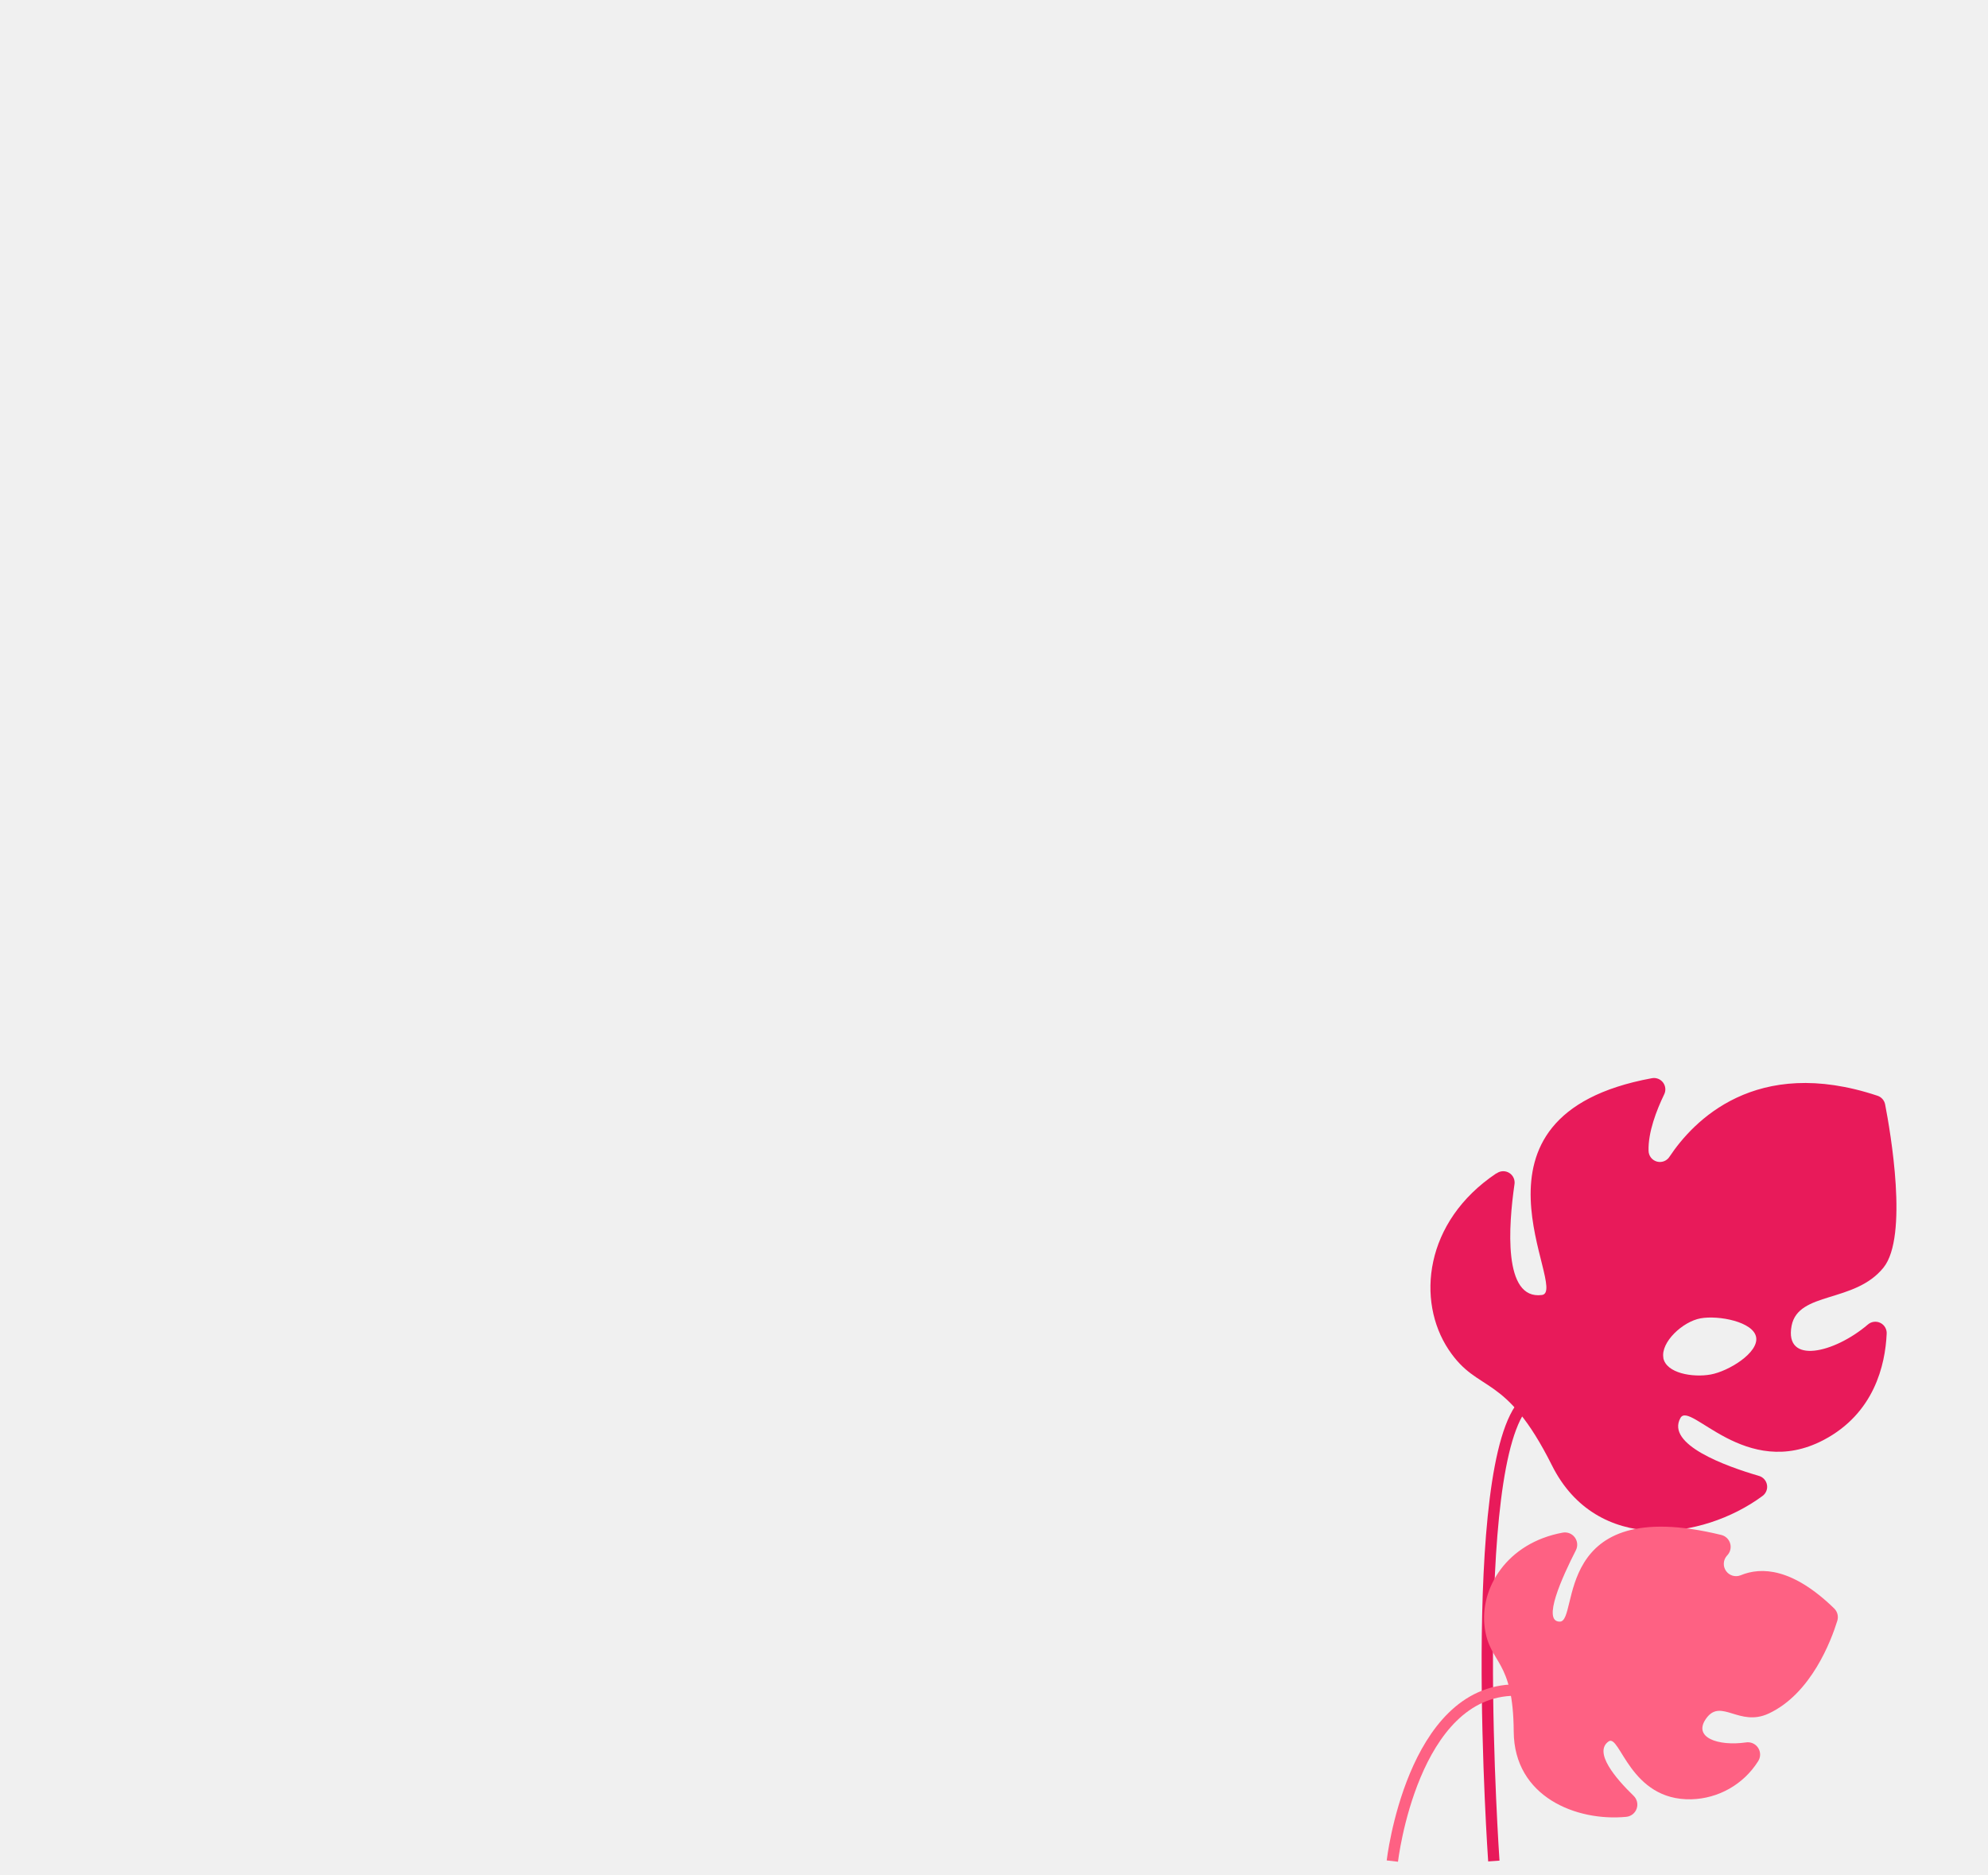
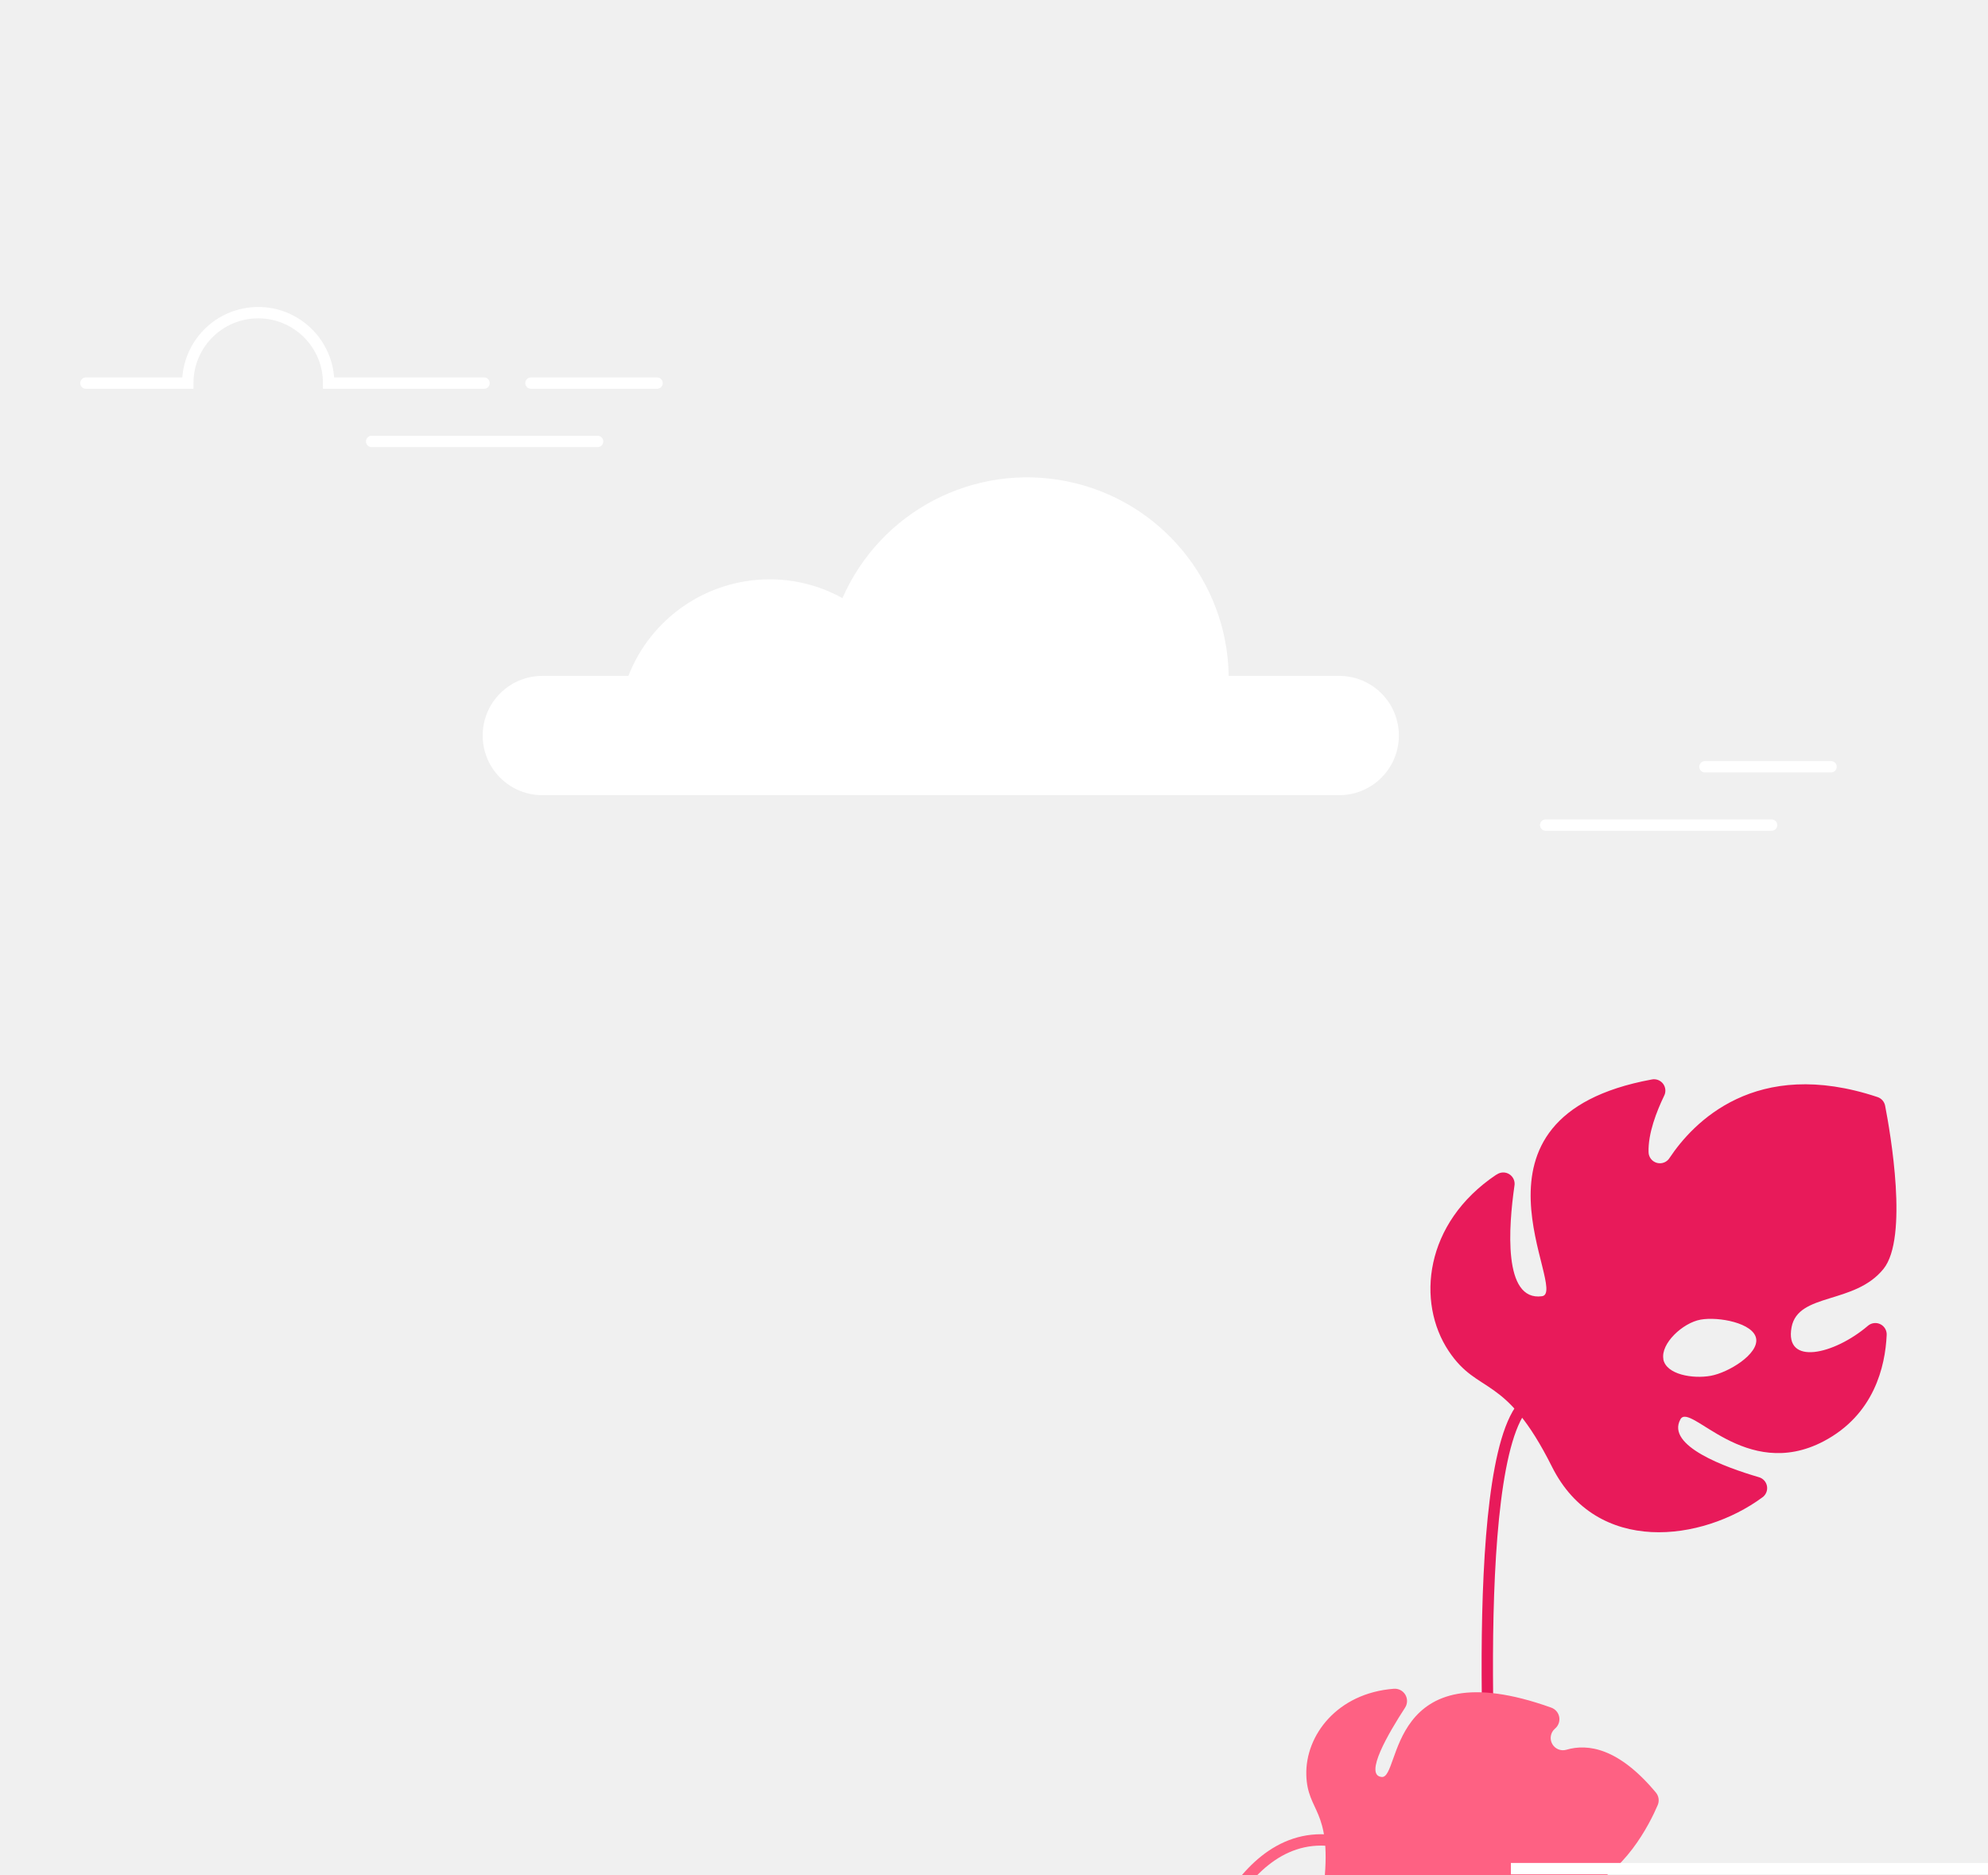
<svg xmlns="http://www.w3.org/2000/svg" xmlns:xlink="http://www.w3.org/1999/xlink" viewBox="0 0 350 330">
-   <g id="leaf-1" style="transform-origin: bottom;">
-     <animateTransform attributeName="transform" type="rotate" values="0; -1; .7; -.5; 0" keySplines="0 0 0.3 1;0 0 0.3 1; 0 0 0.3 1; 0 0 0.3 1;" calcMode="spline" dur="1.7s" begin="0.6s" fill="freeze" additive="sum" />
-     <animateTransform attributeName="transform" type="rotate" values="0; 1.5; -1; .8; -.5; 0" keySplines="0 0 0.3 1;0 0 0.3 1; 0 0 0.3 1; 0 0 0.3 1;0 0 0.3 1;" calcMode="spline" dur="2.7s" begin="2.7s" fill="freeze" additive="sum" />
-     <animateTransform attributeName="transform" type="rotate" values="0; .5; -.5; 0" keySplines="0 0 0.3 1;0 0 0.3 1;0 0 1 1;" calcMode="spline" dur="2.5s" begin="3.4s" fill="freeze" additive="sum" repeatCount="indefinite" />
-     <path d="M263.47,206.6a2,2,0,0,1,3.15,2c-1,7-2.07,20.33,4.85,19.4,4.94-.66-16.65-31.53,19.32-38.16a2,2,0,0,1,2.18,2.88c-1.32,2.74-2.83,6.62-2.73,9.9a2,2,0,0,0,3.71,1c4.1-6.15,15.1-17.86,36.59-10.7a2,2,0,0,1,1.35,1.54c0.93,4.8,4.13,23.24-.29,28.72-5.09,6.31-15,4.14-16.18,10.25-1.3,6.91,7.51,4.82,13.42-.22a2,2,0,0,1,3.32,1.64c-0.25,5.45-2.18,14-11.12,18.69-13.78,7.21-23.48-7-25.19-3.88-2.59,4.66,7.94,8.47,13.78,10.18a2,2,0,0,1,.61,3.59c-10.52,7.74-29.13,10.28-37-5.41-8.3-16.59-12.93-12.49-18.19-20.38-5.71-8.57-4.33-22.54,8.38-31.05m29.4,32.47c0.5,2.73,5.2,3.51,8.35,2.94s8.47-3.83,8-6.56-6.62-3.9-9.78-3.33-7.05,4.22-6.55,6.95" fill="#e81a5a" />
-     <path d="M263,327.66s-4.91-70.27,5.54-80.72" fill="none" stroke="#e81a5a" stroke-miterlimit="10" stroke-width="2" />
-   </g>
-   <g id="clouds-group">
-     <animate attributeType="CSS" attributeName="opacity" to="0" dur="0.3s" begin="1.6s" fill="freeze">
-     </animate>
-     <animateTransform attributeName="transform" type="translate" to="0 -100" dur="0.3s" begin="1.6s" fill="freeze" />
-     <g id="cloud-1" opacity="0" transform="translate(50,0)">
-       <animate attributeType="CSS" attributeName="opacity" from="0" to="1" dur="0.3s" fill="freeze" begin="0.5s" />
-       <animateTransform attributeName="transform" type="translate" from="50,0" to="0,0" dur="0.4s" fill="freeze" begin="0.5s" keySplines="0 0 0.3 1;" calcMode="spline">
-       </animateTransform>
-       <line x1="65.43" y1="77.72" x2="105.21" y2="77.72" fill="none" stroke="#fff" stroke-linecap="round" stroke-miterlimit="10" stroke-width="2" />
-       <g>
-         <path d="M85.22,67.45H57.86a12.4,12.4,0,1,0-24.8,0H15.13" fill="none" stroke="#fff" stroke-linecap="round" stroke-miterlimit="10" stroke-width="2" />
-         <line x1="93.48" y1="67.45" x2="115.68" y2="67.45" fill="none" stroke="#fff" stroke-linecap="round" stroke-miterlimit="10" stroke-width="2" />
-       </g>
-     </g>
-     <g id="cloud-2" opacity="0" transform="translate(80,0)">
-       <animate attributeType="CSS" attributeName="opacity" from="0" to="1" dur="0.3s" fill="freeze" begin="0.5s" />
-       <animateTransform attributeName="transform" type="translate" from="80,0" to="0,0" dur="0.4s" fill="freeze" begin="0.5s" keySplines="0 0 0.3 1;" calcMode="spline">
-       </animateTransform>
-       <line x1="272.13" y1="145.27" x2="311.9" y2="145.27" fill="none" stroke="#fff" stroke-linecap="round" stroke-miterlimit="10" stroke-width="2" />
-       <line x1="300.17" y1="135" x2="322.37" y2="135" fill="none" stroke="#fff" stroke-linecap="round" stroke-miterlimit="10" stroke-width="2" />
-       <g>
-         <path d="M235.77,119H216.32a35.49,35.49,0,0,0-68-13.69A26.34,26.34,0,0,0,135.43,102a26.72,26.72,0,0,0-24.8,17H95.48a10.49,10.49,0,0,0,0,21h140.3a10.49,10.49,0,0,0,0-21" fill="#fff" />
-       </g>
+   <defs>
+     <path id="casePath" d="M179,111c24.19-9.24,29.8-15.84,29.42-20.44C207.18,75.43,138.73,51.78,96,84c-2.93,2.21-31.66,24.52-29,54,3.54,39.18,59.83,61.15,75.7,67.35,53.65,20.94,94.43,8.79,101.78,27.18,2.89,7.25.78,19.69-21.48,42.47" />
+   </defs>
+   <style>
+     #case {
+       transform-origin: center;
+     }
+   </style>
+   <animate id="casesAnimation" begin="indefinite" />
+   <g id="smallCloud">
+     <animate begin="casesAnimation.begin" attributeName="opacity" values="0; 1" dur="167ms" keySplines="0.33 0 0.67 1" calcMode="spline" fill="freeze" />
+     <animateTransform begin="casesAnimation.begin" attributeName="transform" type="translate" values="40; 0" dur="400ms" keySplines="0.33 0 0 1" calcMode="spline" fill="freeze" />
+     <animate begin="casesAnimation.begin + 1s" attributeName="opacity" values="1; 0" dur="367ms" keySplines="1 0 0.83 0.83" calcMode="spline" fill="freeze" />
+     <animateTransform begin="casesAnimation.begin + 1s" attributeName="transform" type="translate" values="0 0; 0 -40" dur="367ms" keySplines="1 0 0.83 0.83" calcMode="spline" fill="freeze" />
+     <line x1="65.43" y1="77.72" x2="105.21" y2="77.72" fill="none" stroke="#fff" stroke-linecap="round" stroke-miterlimit="10" stroke-width="2" />
+     <g>
+       <path d="M85.22,67.45H57.86a12.4,12.4,0,1,0-24.8,0H15.13" fill="none" stroke="#fff" stroke-linecap="round" stroke-miterlimit="10" stroke-width="2" />
+       <line x1="93.48" y1="67.45" x2="115.68" y2="67.45" fill="none" stroke="#fff" stroke-linecap="round" stroke-miterlimit="10" stroke-width="2" />
    </g>
  </g>
-   <g id="leaf-2" style="transform-origin: bottom;">
-     <animateTransform attributeName="transform" type="rotate" values="0; -1.5; 1; -.5; 0" keySplines="0 0 0.3 1;0 0 0.3 1; 0 0 0.3 1; 0 0 0.3 1;" calcMode="spline" dur="1.5s" begin="0.5s" fill="freeze" additive="sum" />
-     <animateTransform attributeName="transform" type="rotate" values="0; 2; -1.3; .8; -.5; 0" keySplines="0 0 0.3 1;0 0 0.3 1; 0 0 0.3 1; 0 0 0.3 1;0 0 0.3 1;" calcMode="spline" dur="2.5s" begin="2.6s" fill="freeze" additive="sum" />
-     <animateTransform attributeName="transform" type="rotate" values="0; .5; -.5; 0" keySplines="0 0 0.3 1;0 0 0.3 1;0 0 1 1;" calcMode="spline" dur="2.5s" begin="3.1s" fill="freeze" additive="sum" repeatCount="indefinite" />
-     <path d="M322.92,283.19a2.15,2.15,0,0,1,.55,2.17c-1.06,3.43-4.58,12.85-12.1,16.34-5.14,2.38-8.33-2.7-10.92.77s2.1,5,6.92,4.31a2.16,2.16,0,0,1,2.14,3.34,14.34,14.34,0,0,1-11.73,6.67c-10.84.27-12.55-11.58-14.57-10.19-2.72,1.89,1.27,6.55,4.39,9.57a2.16,2.16,0,0,1-1.3,3.71c-8.76.84-19.72-3.51-19.8-15-0.08-12.94-4.25-11.8-5.11-18.35-0.91-6.88,3.88-14.88,13.74-16.69a2.16,2.16,0,0,1,2.31,3.11c-2.41,4.73-6,12.6-2.82,12.56,3.46,0-1.58-22.58,28.43-15.26a2.16,2.16,0,0,1,1.09,3.54l-0.1.11a2.16,2.16,0,0,0,2.41,3.45c3.66-1.52,9.16-1.27,16.47,5.84" fill="#fe6183" />
-     <path d="M245.13,327.67s3.48-30.11,21.7-30.11" fill="none" stroke="#fe6183" stroke-miterlimit="10" stroke-width="2" />
+   <g id="bigCloud">
+     <animate begin="casesAnimation.begin" attributeName="opacity" values="0; 1" dur="167ms" keySplines="0.33 0 0.67 1" calcMode="spline" fill="freeze" />
+     <animateTransform begin="casesAnimation.begin" attributeName="transform" type="translate" values="90; 0" dur="400ms" keySplines="0.33 0 0 1" calcMode="spline" fill="freeze" />
+     <animate begin="casesAnimation.begin + 1s" attributeName="opacity" values="1; 0" dur="367ms" keySplines="1 0 0.83 0.83" calcMode="spline" fill="freeze" />
+     <animateTransform begin="casesAnimation.begin + 1s" attributeName="transform" type="translate" values="0 0; 0 -80" dur="367ms" keySplines="1 0 0.83 0.83" calcMode="spline" fill="freeze" />
+     <path d="M235.77,119H216.32a35.49,35.49,0,0,0-68-13.69A26.34,26.34,0,0,0,135.43,102a26.72,26.72,0,0,0-24.8,17H95.48a10.49,10.49,0,0,0,0,21h140.3a10.49,10.49,0,0,0,0-21" fill="#fff" />
+     <line x1="272.13" y1="145.27" x2="311.9" y2="145.27" fill="none" stroke="#fff" stroke-linecap="round" stroke-miterlimit="10" stroke-width="2" />
+     <line x1="300.17" y1="135" x2="322.37" y2="135" fill="none" stroke="#fff" stroke-linecap="round" stroke-miterlimit="10" stroke-width="2" />
  </g>
-   <g opacity="0">
-     <animate attributeType="CSS" attributeName="opacity" from="0" to="1" dur="0.1s" fill="freeze" begin="0.5s" />
-     <line id="bot-line" x1="41.13" y1="329" x2="100" y2="329" fill="none" stroke="#fff" stroke-width="2" />
-     <animate xlink:href="#bot-line" attributeName="x2" from="100" to="319.13" dur="0.2s" fill="freeze" begin="0.6s" />
-     <animate xlink:href="#bot-line" attributeName="x1" from="41.13" to="147.13" dur="0.2s" fill="freeze" begin="0.8s" />
+   <g id="bigLeaf">
+     <path d="M263.47,206.82a2,2,0,0,1,3.15,2c-1,7-2.07,20.33,4.85,19.4,4.94-.66-16.65-31.53,19.32-38.16a2,2,0,0,1,2.18,2.89c-1.32,2.74-2.83,6.61-2.73,9.9a2,2,0,0,0,3.71,1c4.1-6.15,15.1-17.86,36.59-10.7a2,2,0,0,1,1.35,1.54c0.93,4.8,4.13,23.24-.29,28.72-5.09,6.31-15,4.14-16.18,10.25-1.3,6.91,7.51,4.82,13.42-.22a2,2,0,0,1,3.32,1.64c-0.25,5.45-2.18,14-11.12,18.69-13.78,7.21-23.48-7-25.19-3.88-2.59,4.66,7.94,8.47,13.78,10.18a2,2,0,0,1,.61,3.59c-10.52,7.74-29.13,10.28-37-5.41-8.3-16.59-12.93-12.49-18.19-20.38-5.71-8.57-4.33-22.54,8.38-31.05m29.4,32.47c0.5,2.73,5.2,3.51,8.35,2.94s8.47-3.83,8-6.56-6.62-3.9-9.78-3.33-7.05,4.22-6.55,6.95" fill="#e81a5a" transform-origin="267 248">
+       <animateTransform attributeName="transform" begin="casesAnimation.begin" dur="1400ms" repeatCount="indefinite" type="rotate" values="-3; 4; -3" keySplines="0.33 0 0.67 1; 0.33 0 0.67 1" calcMode="spline" fill="freeze" />
+     </path>
+     <path d="M263,327.88s-4.91-70.27,5.54-80.72" fill="none" stroke="#e81a5a" stroke-miterlimit="10" stroke-width="2" />
  </g>
-   <g id="suit" transform="translate(-220, -275)" opacity="0" transform-origin="bottom">
-     <animateMotion dur="2s" fill="freeze" begin="1s" path="M179,111c24.19-9.24,29.8-15.84,29.42-20.44C207.18,75.43,138.73,51.78,96,84c-2.93,2.21-31.66,24.52-29,54,3.54,39.18,59.83,61.15,75.7,67.35,53.65,20.94,94.43,8.79,101.78,27.18,2.89,7.25.78,19.69-21.48,42.47" />
-     <animate attributeType="CSS" attributeName="opacity" from="0" to="1" dur="0.2s" begin="1.3s" fill="freeze" />
-     <animateTransform attributeName="transform" type="rotate" values="30;-30;20;18.29;-6.48;0" begin="1.3s" dur="1.5s" keySplines="0.33 0 0.67 1;0.33 0 0.67 1; 0.33 0 0.67 1; 0.33 0 0.67 1; 0.17 0 0.83 1" calcMode="spline" fill="freeze" additive="sum" />
-     <animateTransform attributeName="transform" type="scale" from="0" to="1" dur="1.5s" begin="1.3s" fill="freeze" additive="sum" />
+   <g id="case" opacity="0">
+     <animateMotion id="flyAnimation" dur="1.739s" fill="freeze" begin="casesAnimation.begin + 367ms" calcMode="spline" values="0; 0.137; 0.406; 0.543; 0.723; 0.831; 1" keySplines="0.17 0.17 0.2 1; 0.53 0 0.78 0.56; 0.31 0.62 0.59 1; 0.33 0 0.66 0.63; 0.36 0.24 0.54 0.55; 0.43 1 0.83 0.83">
+       <mpath xlink:href="#casePath" />
+     </animateMotion>
+     <set attributeName="opacity" to="1" begin="flyAnimation.begin" />
+     <animateTransform attributeName="transform" begin="flyAnimation.begin" dur="1.739s" type="translate" values="-170 -170; -225 -275" calcMode="linear" fill="freeze" additive="sum" />
+     <animateTransform attributeName="transform" begin="flyAnimation.begin" dur="1.739s" type="scale" values="0; 1" keySplines="0.17 0.17 0.01 1" calcMode="linear" fill="freeze" additive="sum" />
+     <animateTransform attributeName="transform" begin="flyAnimation.begin + 233ms" dur="1.367s" type="rotate" values="30; -30; 20; 18.3; -6.48; 0" calcMode="spline" keyTimes="0; 0.293; 0.561; 0.683; 0.927; 1" keySplines="0.33 0 0.67 1; 0.33 0 0.67 1; 0.33 0 0.67 1; 0.33 0 0.67 1; 0.17 0 0.83 1" fill="freeze" additive="sum" />
    <g>
      <path d="M251.89,328.88a3.54,3.54,0,0,0,3.53-3.53v-5.07a3.53,3.53,0,1,0-7.06,0v5.07a3.55,3.55,0,0,0,3.53,3.53" fill="#a67ee5" />
      <path d="M251.89,328.88a3.54,3.54,0,0,0,3.53-3.53v-5.07a3.53,3.53,0,1,0-7.06,0v5.07A3.55,3.55,0,0,0,251.89,328.88Z" fill="none" stroke="#fff" stroke-miterlimit="10" stroke-width="2" />
      <path d="M176.35,328.88a3.54,3.54,0,0,0,3.53-3.53v-5.07a3.53,3.53,0,1,0-7.06,0v5.07a3.54,3.54,0,0,0,3.53,3.53" fill="#a67ee5" />
      <path d="M176.35,328.88a3.54,3.54,0,0,0,3.53-3.53v-5.07a3.53,3.53,0,1,0-7.06,0v5.07A3.54,3.54,0,0,0,176.35,328.88Z" fill="none" stroke="#fff" stroke-miterlimit="10" stroke-width="2" />
      <path d="M170.92,320.29h74.5a11.38,11.38,0,0,0,11.35-11.35V242.86a11.38,11.38,0,0,0-11.35-11.35h-74.5a11.38,11.38,0,0,0-11.35,11.35v66.08a11.38,11.38,0,0,0,11.35,11.35" fill="#a67ee5" />
      <rect x="159.57" y="231.51" width="97.2" height="88.78" rx="11.35" ry="11.35" fill="none" stroke="#fff" stroke-miterlimit="10" stroke-width="2" />
      <path d="M199.26,219.15h32.4a4.09,4.09,0,0,1,4.08,4.08v16a1.19,1.19,0,0,1-1.19,1.19h-2.7a1.19,1.19,0,0,1-1.19-1.19V224.86a1.27,1.27,0,0,0-1.27-1.27H201.53a1.27,1.27,0,0,0-1.27,1.27v14.38a1.19,1.19,0,0,1-1.19,1.19h-2.7a1.19,1.19,0,0,1-1.19-1.19v-16a4.1,4.1,0,0,1,4.09-4.08" fill="#a67ee5" />
      <path d="M199.26,219.15h32.4a4.09,4.09,0,0,1,4.08,4.08v16a1.19,1.19,0,0,1-1.19,1.19h-2.7a1.19,1.19,0,0,1-1.19-1.19V224.86a1.27,1.27,0,0,0-1.27-1.27H201.53a1.27,1.27,0,0,0-1.27,1.27v14.38a1.19,1.19,0,0,1-1.19,1.19h-2.7a1.19,1.19,0,0,1-1.19-1.19v-16A4.1,4.1,0,0,1,199.26,219.15Z" fill="none" stroke="#fff" stroke-miterlimit="10" stroke-width="2" />
      <path d="M185.34,320.29h74.5a11.38,11.38,0,0,0,11.35-11.35V242.86a11.38,11.38,0,0,0-11.35-11.35h-74.5A11.38,11.38,0,0,0,174,242.86v66.08a11.39,11.39,0,0,0,11.35,11.35" fill="#a67ee5" />
      <path d="M185.34,320.29h74.5a11.38,11.38,0,0,0,11.35-11.35V242.86a11.38,11.38,0,0,0-11.35-11.35h-74.5A11.38,11.38,0,0,0,174,242.86v66.08A11.39,11.39,0,0,0,185.34,320.29Z" fill="none" stroke="#fff" stroke-miterlimit="10" stroke-width="2" />
      <line x1="254.22" y1="252.43" x2="190.97" y2="252.43" fill="none" stroke="#fff" stroke-linecap="round" stroke-miterlimit="10" stroke-width="2" />
      <line x1="254.22" y1="275.9" x2="190.97" y2="275.9" fill="none" stroke="#fff" stroke-linecap="round" stroke-miterlimit="10" stroke-width="2" />
      <line x1="254.22" y1="299.38" x2="190.97" y2="299.38" fill="none" stroke="#fff" stroke-linecap="round" stroke-miterlimit="10" stroke-width="2" />
      <path d="M168.12,253.68h0.67v44.46h-0.67a3.53,3.53,0,0,1-3.52-3.51V257.2a3.52,3.52,0,0,1,3.52-3.52" fill="#a67ee5" />
      <path d="M168.12,253.68h0.67v44.46h-0.67a3.53,3.53,0,0,1-3.52-3.51V257.2A3.52,3.52,0,0,1,168.12,253.68Z" fill="none" stroke="#fff" stroke-miterlimit="10" stroke-width="2" />
    </g>
    <line x1="215.46" y1="218.86" x2="159.87" y2="139.03" fill="none" stroke="#fff" stroke-linecap="round" stroke-linejoin="round" stroke-width="2" />
    <line x1="215.46" y1="218.86" x2="196.93" y2="139.03" fill="none" stroke="#fff" stroke-linecap="round" stroke-linejoin="round" stroke-width="2" />
    <line x1="233.99" y1="139.03" x2="215.46" y2="218.86" fill="none" stroke="#fff" stroke-linecap="round" stroke-linejoin="round" stroke-width="2" />
    <line x1="271.04" y1="139.03" x2="215.46" y2="218.86" fill="none" stroke="#fff" stroke-linecap="round" stroke-linejoin="round" stroke-width="2" />
    <g>
      <path d="M215.46,83.44A55.58,55.58,0,0,1,271,139c0-6.76-8.3-12.25-18.53-12.25s-18.31,5.35-18.52,12c0,0.08,0,.17,0,0.26,0-6.76-8.3-12.25-18.53-12.25s-18.54,5.49-18.54,12.25c0-.09,0-0.17,0-0.26-0.22-6.64-8.42-12-18.52-12s-18.52,5.49-18.52,12.25a55.58,55.58,0,0,1,55.59-55.59m0-1.66A57.31,57.31,0,0,0,158.22,139a1.66,1.66,0,1,0,3.32,0c0-5.84,7.57-10.59,16.87-10.59,9.11,0,16.68,4.66,16.86,10.38V139a1.66,1.66,0,0,0,3.32,0c0-5.84,7.57-10.59,16.87-10.59s16.87,4.75,16.87,10.59a1.66,1.66,0,0,0,3.32,0v-0.21c0.18-5.73,7.74-10.39,16.86-10.39,9.3,0,16.87,4.75,16.87,10.59a1.66,1.66,0,1,0,3.32,0,57.3,57.3,0,0,0-57.23-57.25" fill="#fff" />
      <path d="M215.46,83.44c9.92,0,18,20.9,18.54,55.33,0.21-6.65,8.41-12,18.52-12S271,132.27,271,139a55.59,55.59,0,0,0-55.59-55.59" fill="#e81a5a" />
      <path d="M215.45,83.44A55.58,55.58,0,0,0,159.87,139c0-6.76,8.3-12.25,18.52-12.25s18.3,5.35,18.52,12c0.52-34.43,8.61-55.32,18.53-55.32" fill="#fe6183" />
      <path d="M215.46,83.44c-9.93,0-18,20.9-18.54,55.32,0,0.09,0,.17,0,0.26,0-6.76,8.3-12.25,18.53-12.25S234,132.27,234,139c0-.09,0-0.17,0-0.26-0.51-34.43-8.6-55.33-18.52-55.33" fill="#f7396b" />
    </g>
  </g>
+   <g id="smallLeaf" transform-origin="245 339" transform="rotate(6)">
+     <animateTransform attributeName="transform" begin="casesAnimation.begin" dur="2300ms" repeatCount="indefinite" type="rotate" values="6; -4; 1; -0.5; 0; 6" keySplines="0.33 0 0.67 1; 0.33 0 0.67 1; 0.33 0 0.67 1; 0.33 0 0.67 1; 0.33 0 0.67 1" calcMode="spline" fill="freeze" />
+     <path d="M322.92,283.4a2.14,2.14,0,0,1,.55,2.17c-1.06,3.43-4.58,12.85-12.1,16.34-5.13,2.38-8.33-2.7-10.92.77s2.1,5,6.92,4.31a2.16,2.16,0,0,1,2.14,3.34A14.34,14.34,0,0,1,297.78,317c-10.84.27-12.55-11.58-14.57-10.19-2.72,1.89,1.27,6.55,4.39,9.57a2.16,2.16,0,0,1-1.3,3.71c-8.76.84-19.72-3.51-19.8-15-0.08-12.94-4.25-11.8-5.11-18.35-0.91-6.88,3.88-14.88,13.74-16.69a2.16,2.16,0,0,1,2.31,3.11c-2.41,4.73-6,12.6-2.82,12.56,3.46,0-1.58-22.58,28.43-15.26a2.16,2.16,0,0,1,1.09,3.54l-0.1.11a2.16,2.16,0,0,0,2.41,3.45c3.66-1.52,9.16-1.27,16.47,5.84" fill="#fe6183" />
+     <path d="M245.13,327.88s3.48-30.11,21.7-30.11" fill="none" stroke="#fe6183" stroke-miterlimit="10" stroke-width="2" />
+   </g>
+   <g id="ground" transform-origin="283 329" transform="scale(2 1)">
+     <animateTransform attributeName="transform" begin="casesAnimation.begin + 167ms" dur="233ms" type="scale" values="2, 1; 1, 1" keySplines="0.17 0.17 0.01 1" calcMode="spline" fill="freeze" />
+     <line x2="41.13" y2="329" x1="283" y1="329" fill="none" stroke="#fff" stroke-width="2" stroke-dasharray="150" stroke-dashoffset="0">
+       <animate attributeName="stroke-dashoffset" dur="167ms" begin="casesAnimation.begin" values="-150; 0" keySplines="0.33 0 0.83 0.83" calcMode="spline" fill="freeze" />
+     </line>
+   </g>
</svg>
